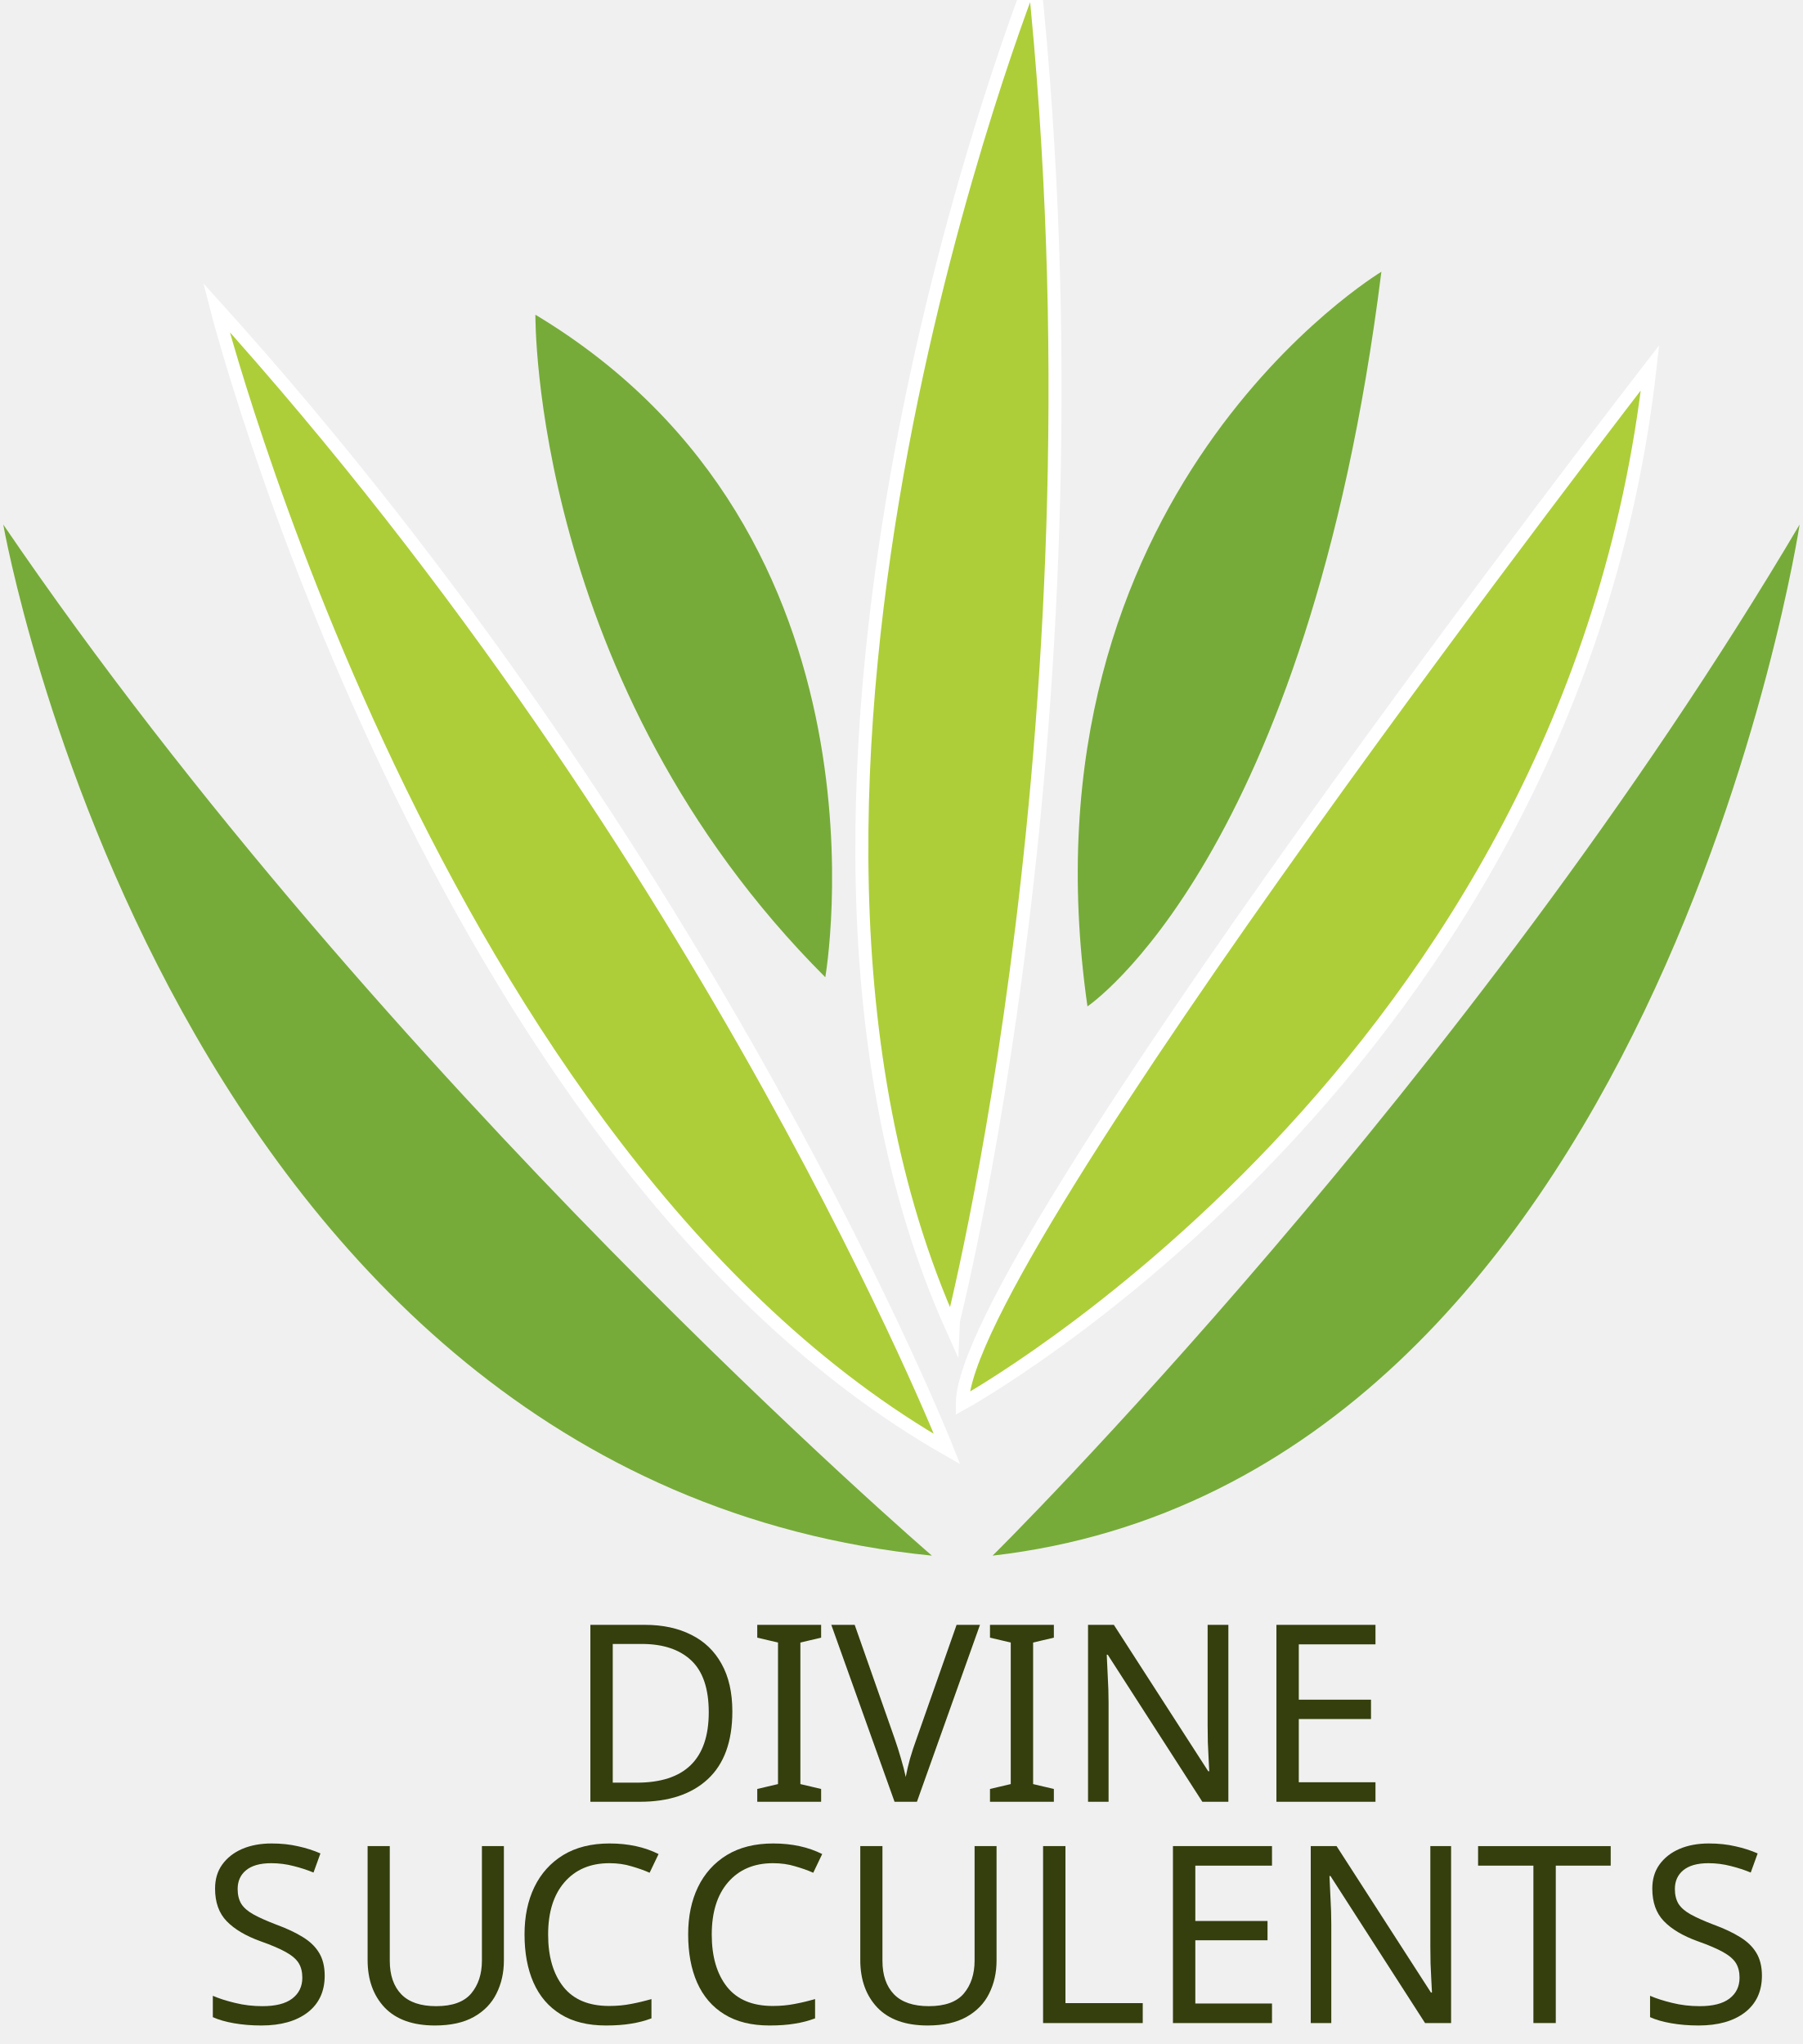
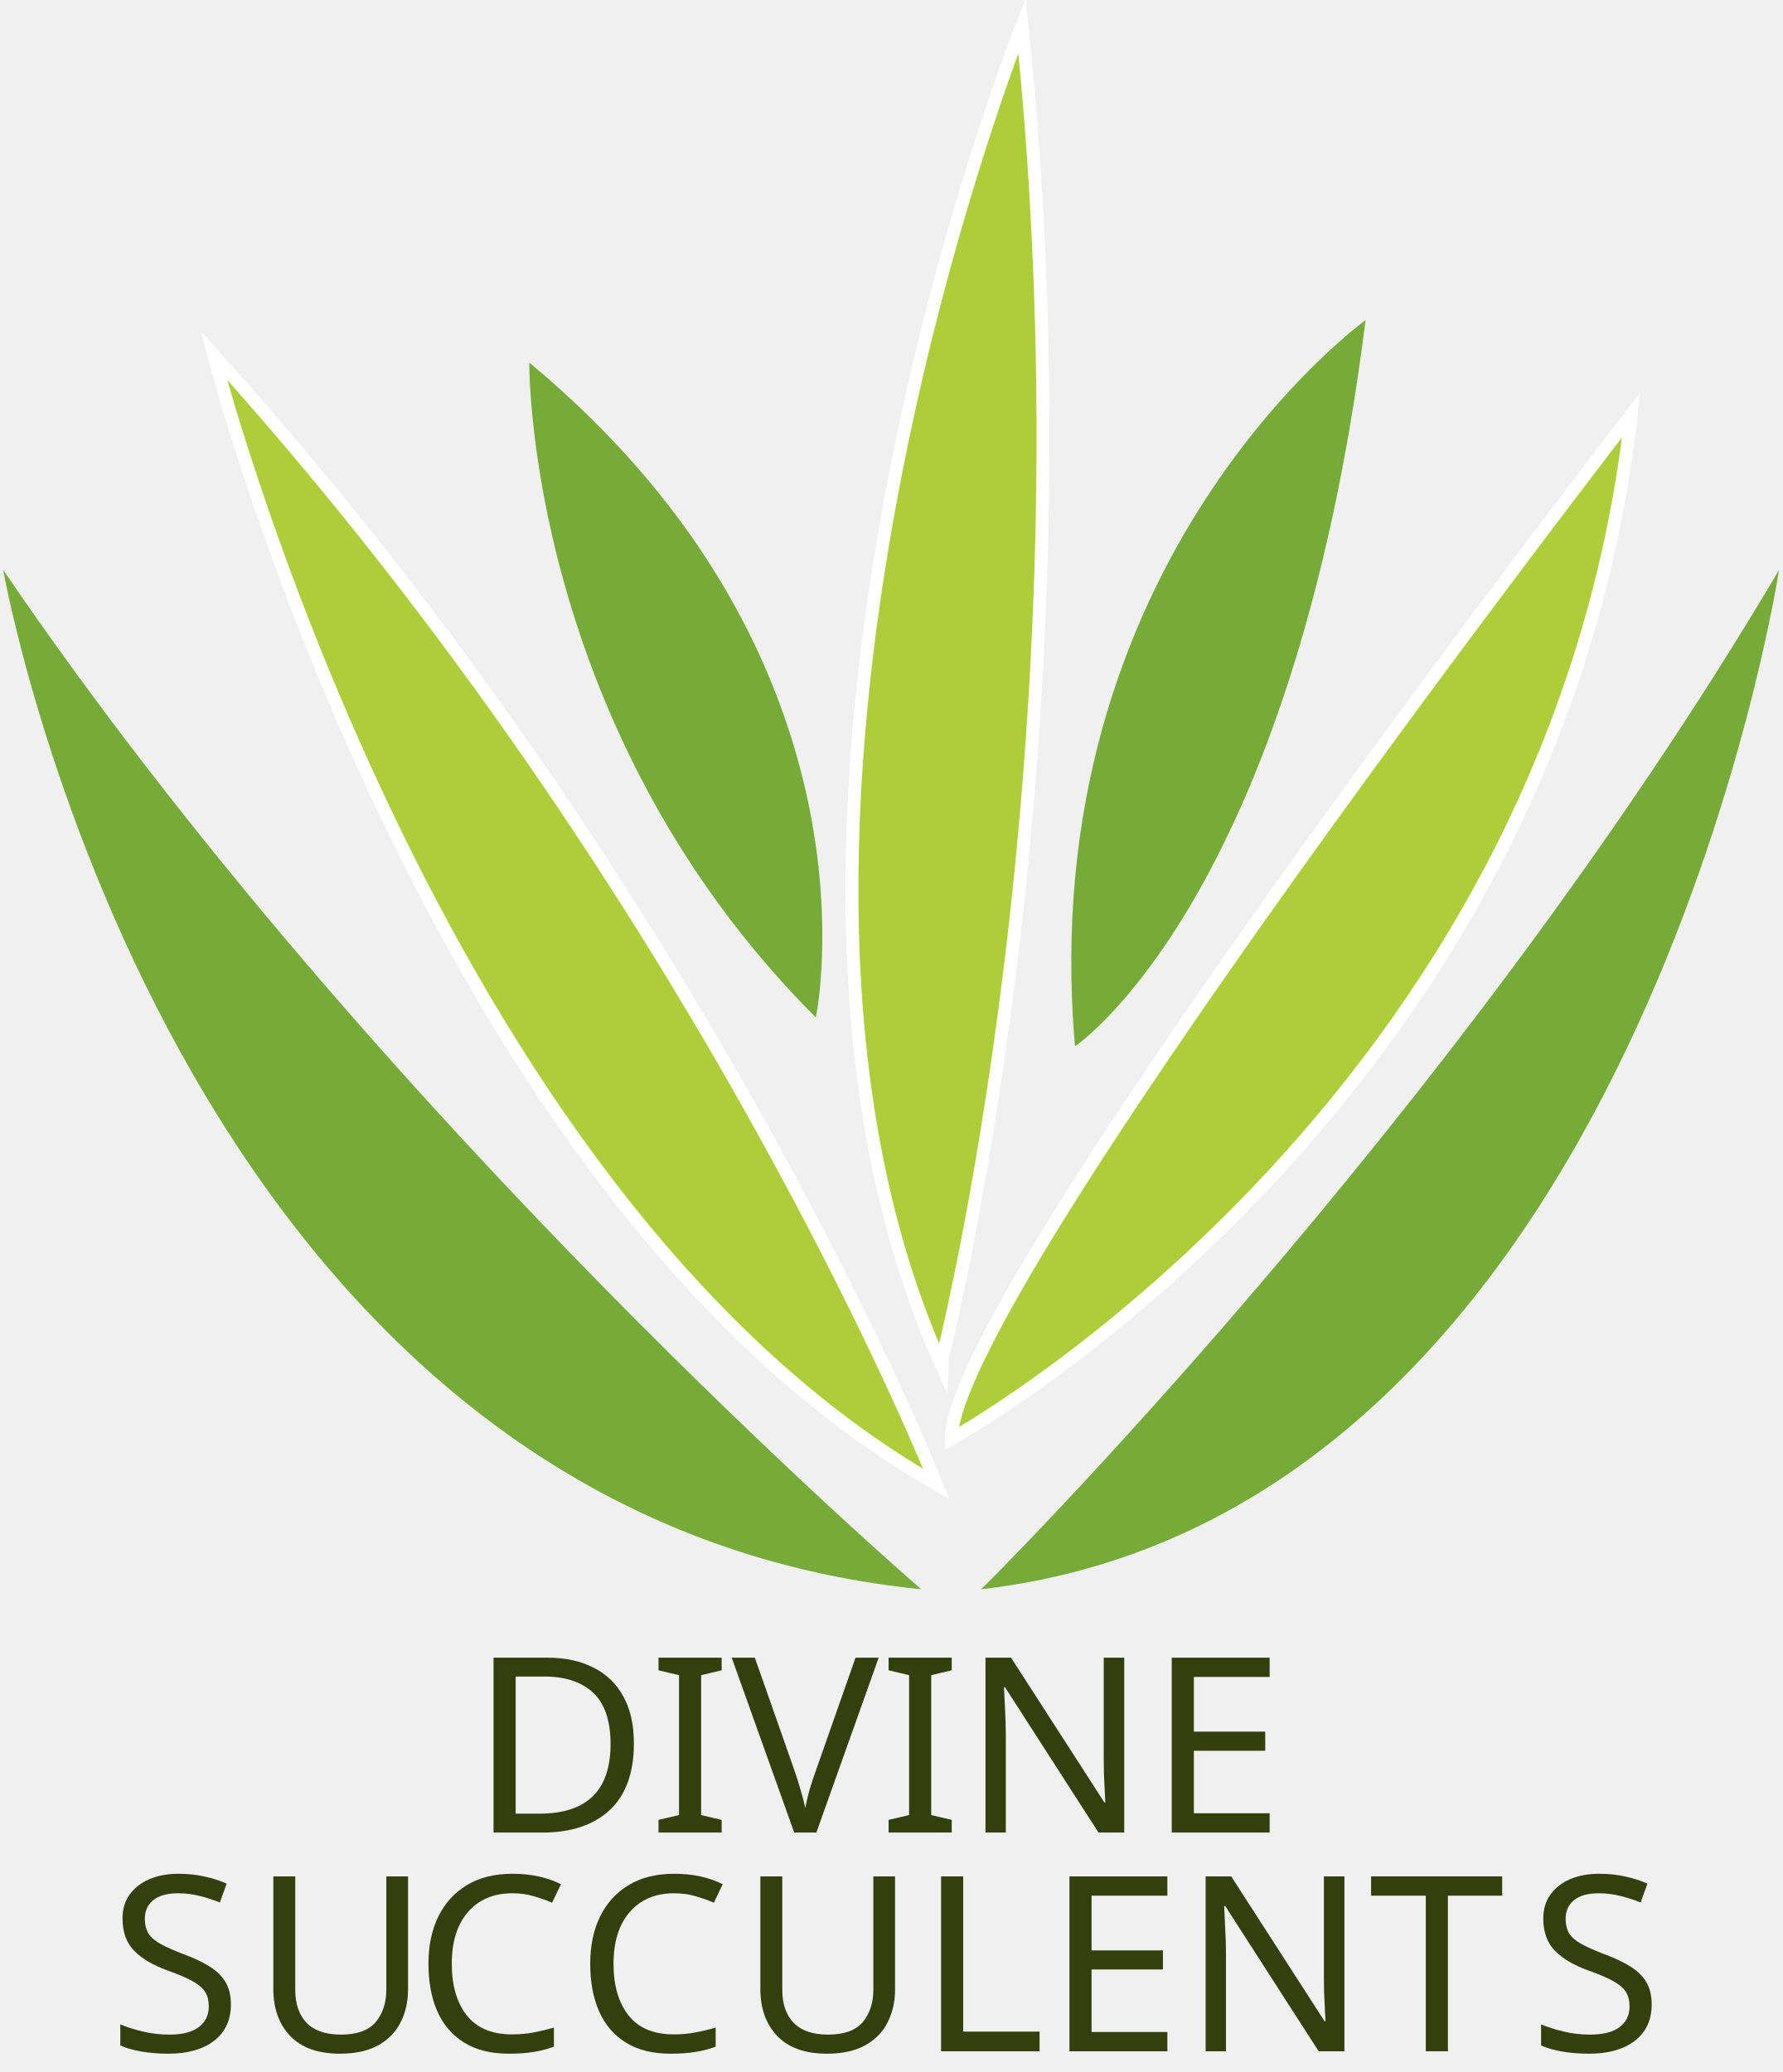
- <svg xmlns="http://www.w3.org/2000/svg" id="Layer_1" data-name="Layer 1" viewBox="0 0 138.5 157.04">
+ <svg xmlns="http://www.w3.org/2000/svg" id="Layer_1" viewBox="0 0 138.5 161.04" width="138.5" height="161.04">
  <defs>
-     <style>.cls-1{font-size:19.04px;fill:#343f0d;font-family:AbrilFatface-Regular, Abril Fatface;}.cls-2{letter-spacing:-0.02em;}.cls-3{letter-spacing:-0.02em;}.cls-4{letter-spacing:-0.03em;}.cls-5{letter-spacing:-0.03em;}.cls-6{letter-spacing:0em;}.cls-7{fill:#76ab39;}.cls-8{fill:#adce39;stroke:#fff;stroke-miterlimit:10;}</style>
+     <style>.cls-1{font-size:19.04px;fill:#343f0d;font-family:AbrilFatface-Regular,Abril Fatface}.cls-2,.cls-3{letter-spacing:-.02em}.cls-4,.cls-5{letter-spacing:-.03em}.cls-6{letter-spacing:0}.cls-7{fill:#76ab39}.cls-8{fill:#adce39;stroke:#fff;stroke-miterlimit:10}</style>
  </defs>
-   <text class="cls-1" transform="translate(43.51 138.43)">DIVINE<tspan class="cls-2" x="-28.13" y="17">S</tspan>
-     <tspan class="cls-3" x="-16.99" y="17">U</tspan>
-     <tspan class="cls-4" x="-4.37" y="17">C</tspan>
-     <tspan class="cls-5" x="8.2" y="17">C</tspan>
+   <text class="cls-1" transform="translate(36.51 142.43)">DIVINE<tspan x="-28.13" y="17" class="cls-2">S</tspan>
+     <tspan x="-16.99" y="17" class="cls-3">U</tspan>
+     <tspan x="-4.37" y="17" class="cls-4">C</tspan>
+     <tspan x="8.2" y="17" class="cls-5">C</tspan>
    <tspan x="20.86" y="17">ULEN</tspan>
-     <tspan class="cls-4" x="69.85" y="17">T</tspan>
-     <tspan class="cls-6" x="82.28" y="17">S</tspan>
+     <tspan x="69.85" y="17" class="cls-4">T</tspan>
+     <tspan x="82.28" y="17" class="cls-6">S</tspan>
  </text>
-   <path class="cls-7" d="M106.12,20.88S77.9,37.81,83.54,77.32C83.54,77.32,100.47,66,106.12,20.88Z" />
-   <path class="cls-8" d="M126.76,28.25S73.93,96.54,73.93,107.83C73.93,107.83,120.71,82.1,126.76,28.25Z" />
-   <path class="cls-7" d="M.25,40.3s12.87,73.37,71.34,79.22C71.59,119.52,29.49,83.27.25,40.3Z" />
-   <path class="cls-7" d="M138.25,40.3s-11.18,73.37-62,79.22C76.27,119.52,112.85,83.27,138.25,40.3Z" />
-   <path class="cls-8" d="M16.62,23.62s16.63,65.14,56.14,87.72C72.76,111.34,54.86,66,16.62,23.62Z" />
-   <path class="cls-8" d="M79.42-2s-24.93,62.43-6.3,104C73.12,101.91,85.37,54.72,79.42-2Z" />
-   <path class="cls-7" d="M41.13,24.18s-.3,28.33,22.27,50.9C63.4,75.08,69.35,41.12,41.13,24.18Z" />
+   <path d="M106.12 24.88S80.25 43.52 83.54 81.32c0 0 16.93-11.32 22.58-56.44z" class="cls-7" />
+   <path d="M126.76 32.25s-52.83 68.29-52.83 79.58c0 0 46.78-25.73 52.83-79.58z" class="cls-8" />
+   <path d="M.25 44.3s12.87 73.37 71.34 79.22c0 0-42.1-36.25-71.34-79.22zm138 0s-11.18 73.37-62 79.22c.02 0 36.6-36.25 62-79.22z" class="cls-7" />
+   <path d="M16.62 27.62s16.63 65.14 56.14 87.72c0 0-17.9-45.34-56.14-87.72zM79.42 2s-24.93 62.43-6.3 104c0-.09 12.25-47.28 6.3-104z" class="cls-8" />
+   <path d="M41.13 28.18s-.3 28.33 22.27 50.9c0 0 5.85-27.56-22.27-50.9z" class="cls-7" />
</svg>
